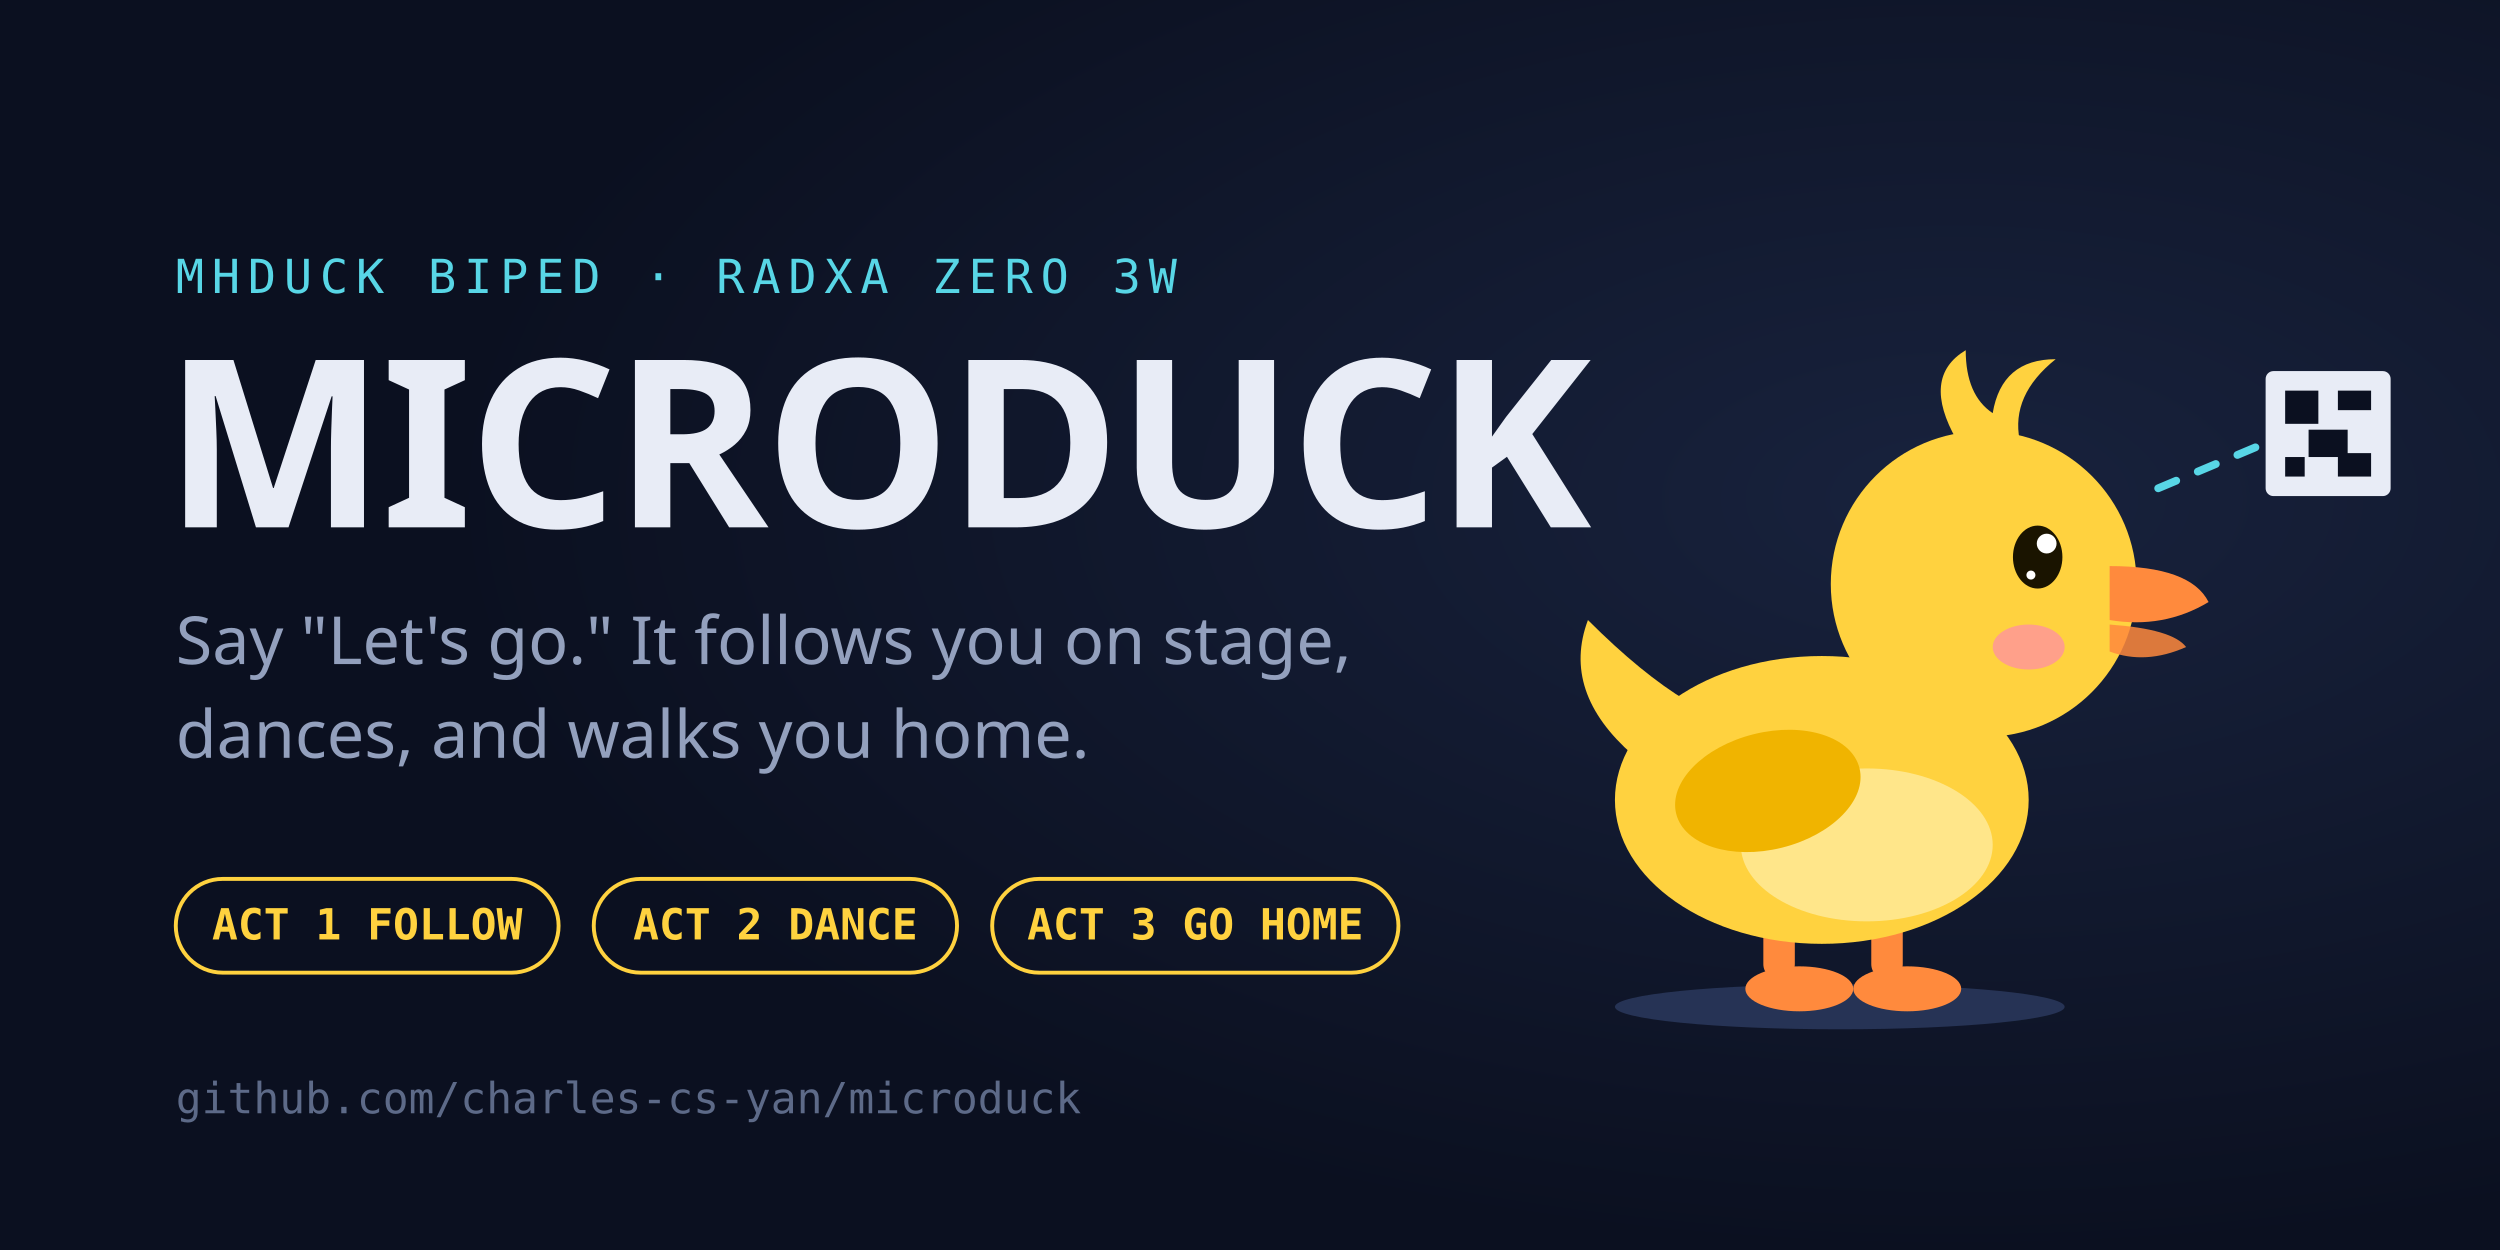
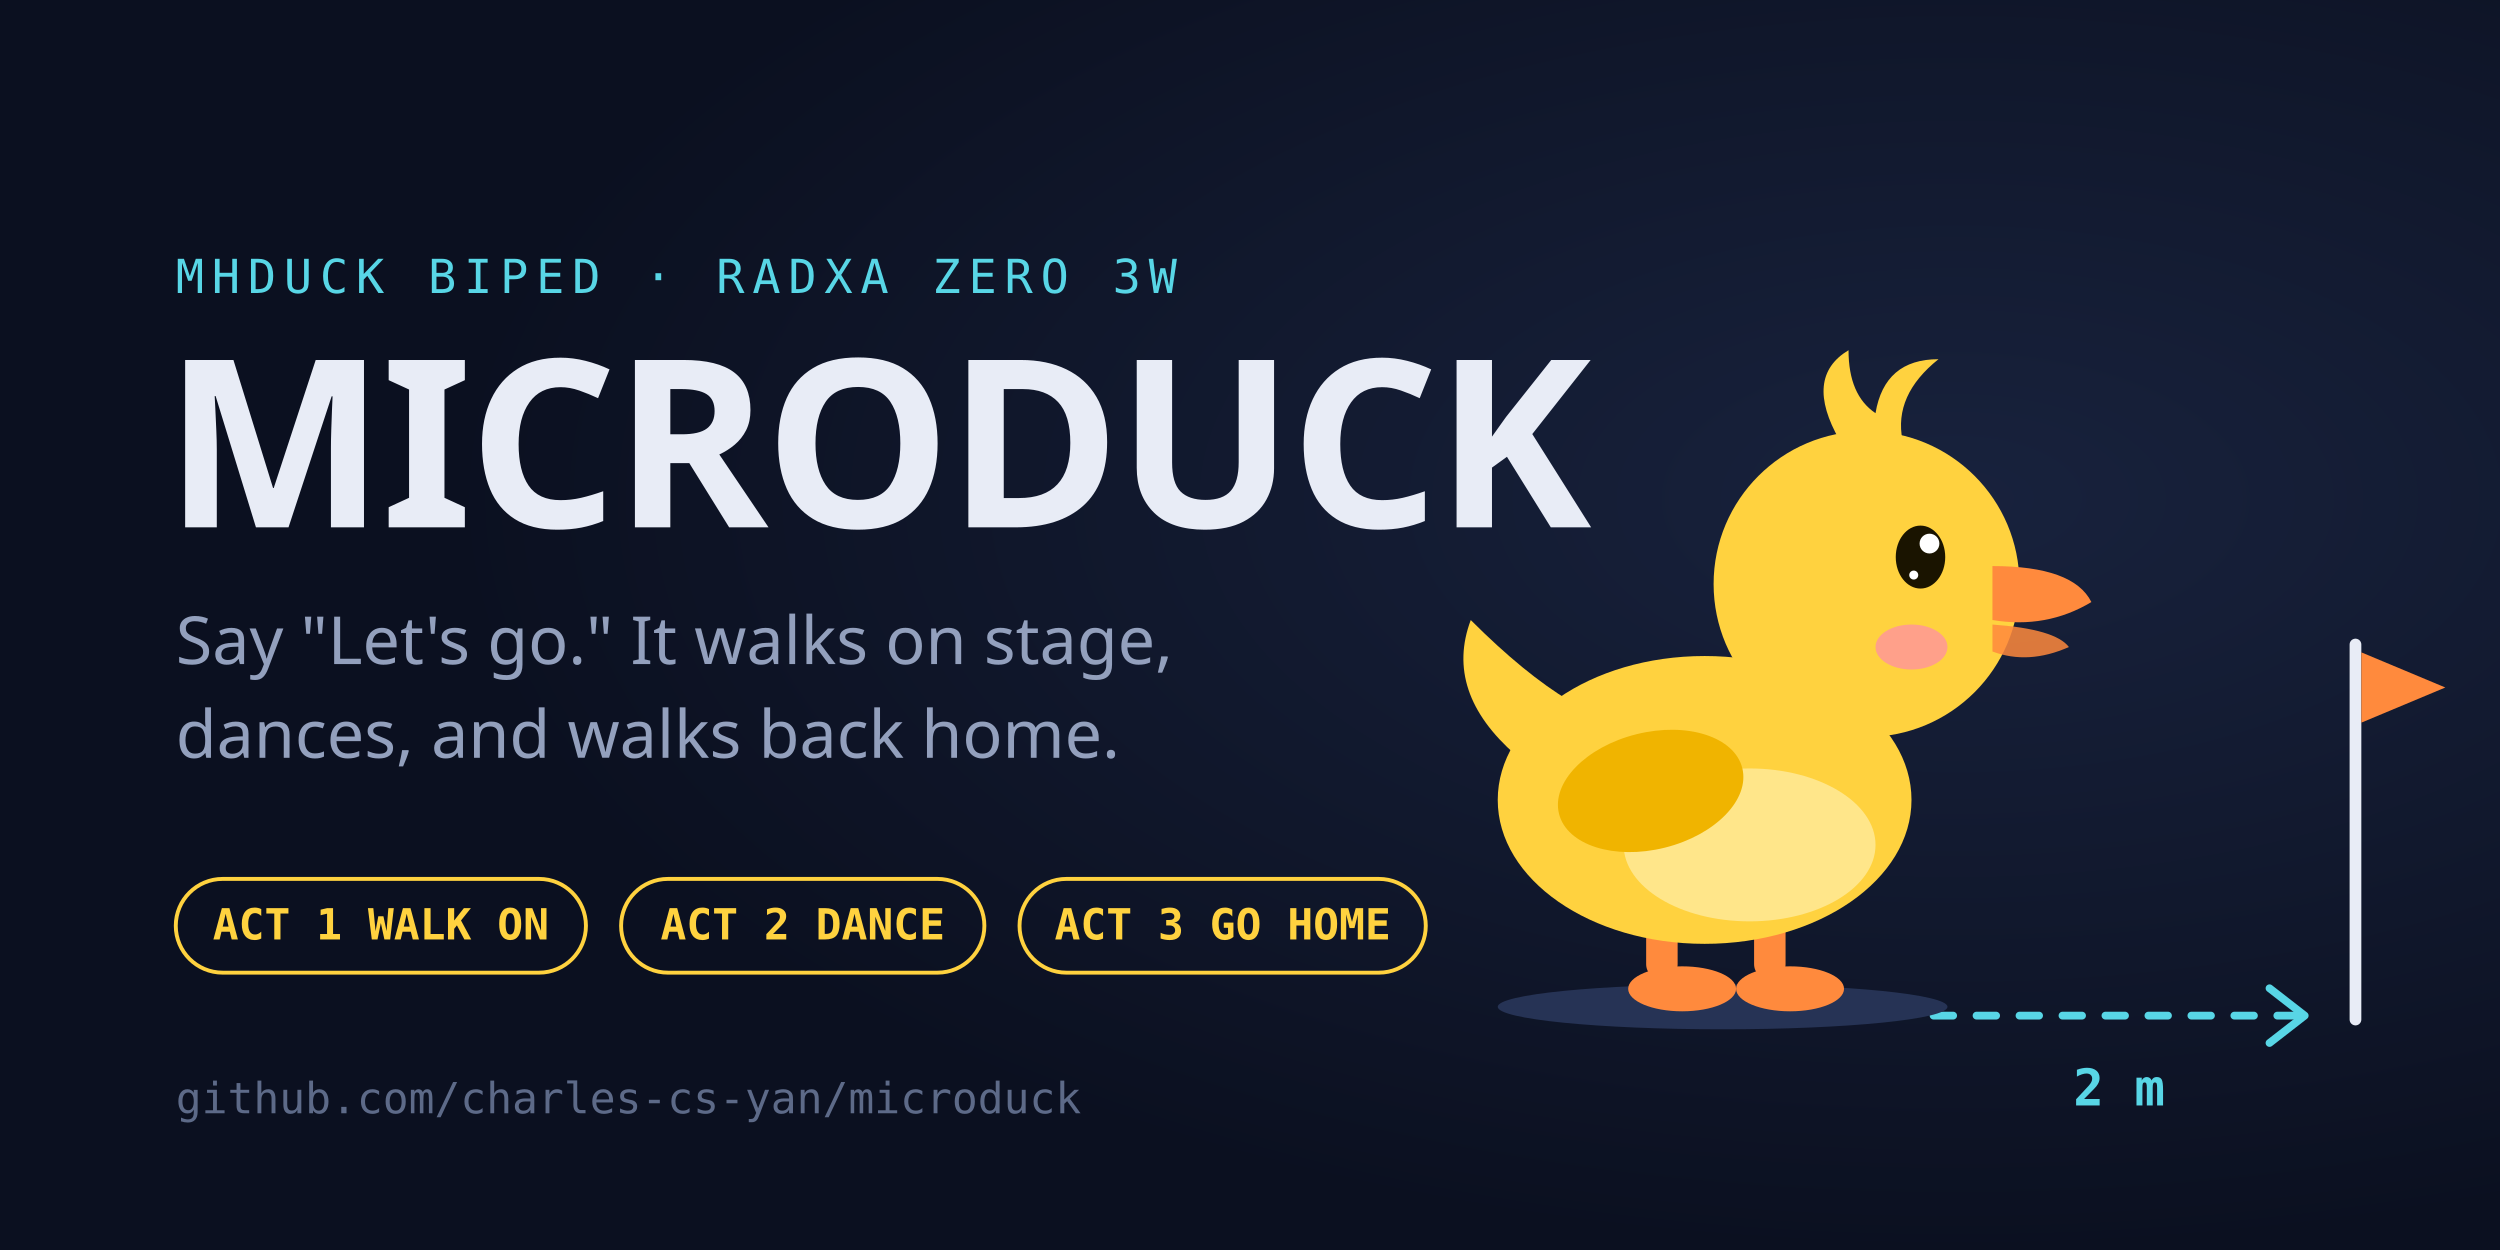
<svg xmlns="http://www.w3.org/2000/svg" xmlns:xlink="http://www.w3.org/1999/xlink" viewBox="0 0 1280 640" width="1280" height="640">
  <defs>
    <radialGradient id="glow" cx="78%" cy="40%" r="60%">
      <stop offset="0" stop-color="#18223d" />
      <stop offset="1" stop-color="#0b1020" />
    </radialGradient>
    <symbol id="duck" viewBox="56 28 152 158">
      <ellipse cx="122" cy="178" rx="50" ry="5" fill="#263355" />
      <rect x="105" y="150" width="7" height="22" rx="3.5" fill="#ff8a3d" />
      <ellipse cx="113" cy="174" rx="12" ry="5" fill="#ff8a3d" />
      <rect x="129" y="150" width="7" height="22" rx="3.5" fill="#ff8a3d" />
      <ellipse cx="137" cy="174" rx="12" ry="5" fill="#ff8a3d" />
      <path d="M76 122 Q60 108 66 92 Q78 104 88 110 Z" fill="#ffd23f" />
      <ellipse cx="118" cy="132" rx="46" ry="32" fill="#ffd23f" />
      <ellipse cx="128" cy="142" rx="28" ry="17" fill="#ffe68a" />
      <ellipse cx="106" cy="130" rx="21" ry="13" transform="rotate(-14 106 130)" fill="#f0b400" />
      <circle cx="154" cy="84" r="34" fill="#ffd23f" />
      <path d="M148 52 Q140 38 150 32 Q150 42 156 46 Q158 34 170 34 Q160 42 162 52 Z" fill="#ffd23f" />
      <path d="M182 80 Q200 80 204 88 Q194 94 182 92 Z" fill="#ff8a3d" />
      <path d="M182 93 Q196 94 199 98 Q190 102 182 99 Z" fill="#ff8a3d" opacity=".85" />
      <ellipse cx="164" cy="98" rx="8" ry="5" fill="#ff8fa3" opacity=".75" />
      <ellipse cx="166" cy="78" rx="5.5" ry="7" fill="#1a1400" />
      <circle cx="168" cy="75" r="2.2" fill="#fff" />
      <circle cx="164.5" cy="82" r="1" fill="#fff" />
    </symbol>
  </defs>
  <rect width="1280" height="640" fill="url(#glow)" />
  <text x="90" y="150" fill="#58d6e6" font-family="Consolas, 'Cascadia Mono', monospace" font-size="24" letter-spacing="4">MHDUCK BIPED · RADXA ZERO 3W</text>
  <text x="84" y="270" fill="#e8ecf6" font-family="'Segoe UI', system-ui, sans-serif" font-weight="800" font-size="120" letter-spacing="-2">MICRODUCK</text>
-   <text x="90" y="340" fill="#93a0bd" font-family="'Segoe UI', system-ui, sans-serif" font-size="34">Say "Let's go." It follows you on stage,</text>
-   <text x="90" y="388" fill="#93a0bd" font-family="'Segoe UI', system-ui, sans-serif" font-size="34">dances, and walks you home.</text>
+   <text x="90" y="340" fill="#93a0bd" font-family="'Segoe UI', system-ui, sans-serif" font-size="34">Say "Let's go." It walks on stage,</text>
+   <text x="90" y="388" fill="#93a0bd" font-family="'Segoe UI', system-ui, sans-serif" font-size="34">dances, and walks back home.</text>
  <g font-family="Consolas, 'Cascadia Mono', monospace" font-size="22" font-weight="700">
-     <rect x="90" y="450" width="196" height="48" rx="24" fill="none" stroke="#ffd23f" stroke-width="2" />
-     <text x="188" y="481" fill="#ffd23f" text-anchor="middle">ACT 1 FOLLOW</text>
-     <rect x="304" y="450" width="186" height="48" rx="24" fill="none" stroke="#ffd23f" stroke-width="2" />
-     <text x="397" y="481" fill="#ffd23f" text-anchor="middle">ACT 2 DANCE</text>
-     <rect x="508" y="450" width="208" height="48" rx="24" fill="none" stroke="#ffd23f" stroke-width="2" />
-     <text x="612" y="481" fill="#ffd23f" text-anchor="middle">ACT 3 GO HOME</text>
+     <rect x="90" y="450" width="210" height="48" rx="24" fill="none" stroke="#ffd23f" stroke-width="2" />
+     <text x="195" y="481" fill="#ffd23f" text-anchor="middle">ACT 1 WALK ON</text>
+     <rect x="318" y="450" width="186" height="48" rx="24" fill="none" stroke="#ffd23f" stroke-width="2" />
+     <text x="411" y="481" fill="#ffd23f" text-anchor="middle">ACT 2 DANCE</text>
+     <rect x="522" y="450" width="208" height="48" rx="24" fill="none" stroke="#ffd23f" stroke-width="2" />
+     <text x="626" y="481" fill="#ffd23f" text-anchor="middle">ACT 3 GO HOME</text>
  </g>
  <text x="90" y="570" fill="#5d6a88" font-family="Consolas, 'Cascadia Mono', monospace" font-size="22">github.com/charles-cs-yan/microduck</text>
-   <path d="M1105 250 L1162 226" stroke="#58d6e6" stroke-width="4" stroke-linecap="round" stroke-dasharray="10 12" />
-   <g transform="translate(1160 190)">
-     <rect width="64" height="64" rx="4" fill="#e8ecf6" />
-     <rect x="10" y="10" width="17" height="17" fill="#0b1020" />
-     <rect x="37" y="10" width="17" height="10" fill="#0b1020" />
-     <rect x="22" y="30" width="20" height="14" fill="#0b1020" />
-     <rect x="10" y="44" width="10" height="10" fill="#0b1020" />
-     <rect x="37" y="42" width="17" height="12" fill="#0b1020" />
-   </g>
-   <use href="#duck" xlink:href="#duck" x="790" y="170" width="350" height="364" />
+   <path d="M990 520 H1176" stroke="#58d6e6" stroke-width="4" stroke-linecap="round" stroke-dasharray="10 12" />
+   <path d="M1162 506 L1180 520 L1162 534" fill="none" stroke="#58d6e6" stroke-width="4" stroke-linecap="round" stroke-linejoin="round" />
+   <text x="1085" y="566" fill="#58d6e6" text-anchor="middle" font-family="Consolas, 'Cascadia Mono', monospace" font-size="26" font-weight="700">2 m</text>
+   <line x1="1206" y1="330" x2="1206" y2="522" stroke="#e8ecf6" stroke-width="6" stroke-linecap="round" />
+   <path d="M1209 334 L1252 352 L1209 370 Z" fill="#ff8a3d" />
+   <use href="#duck" xlink:href="#duck" x="730" y="170" width="350" height="364" />
</svg>
